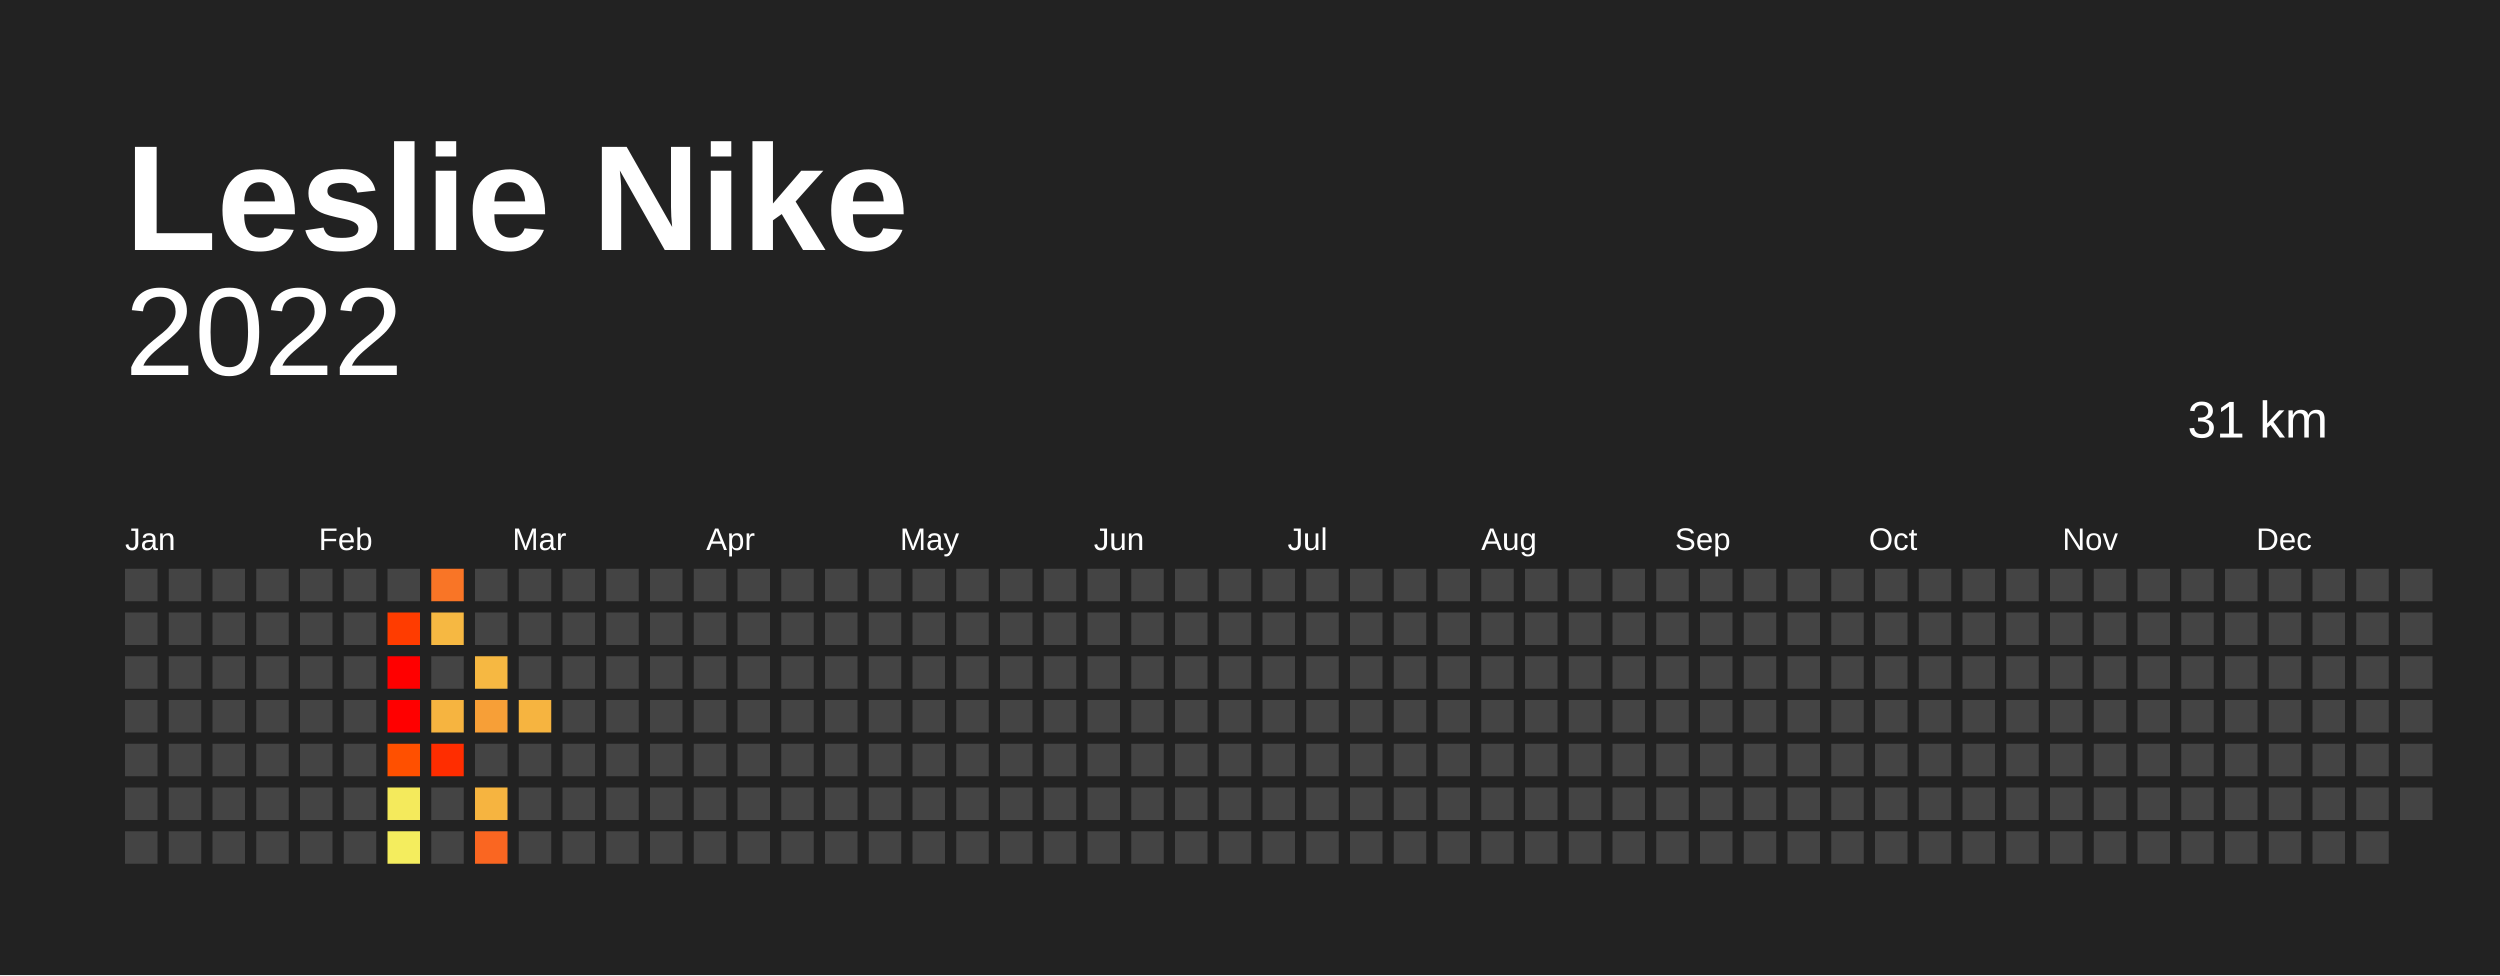
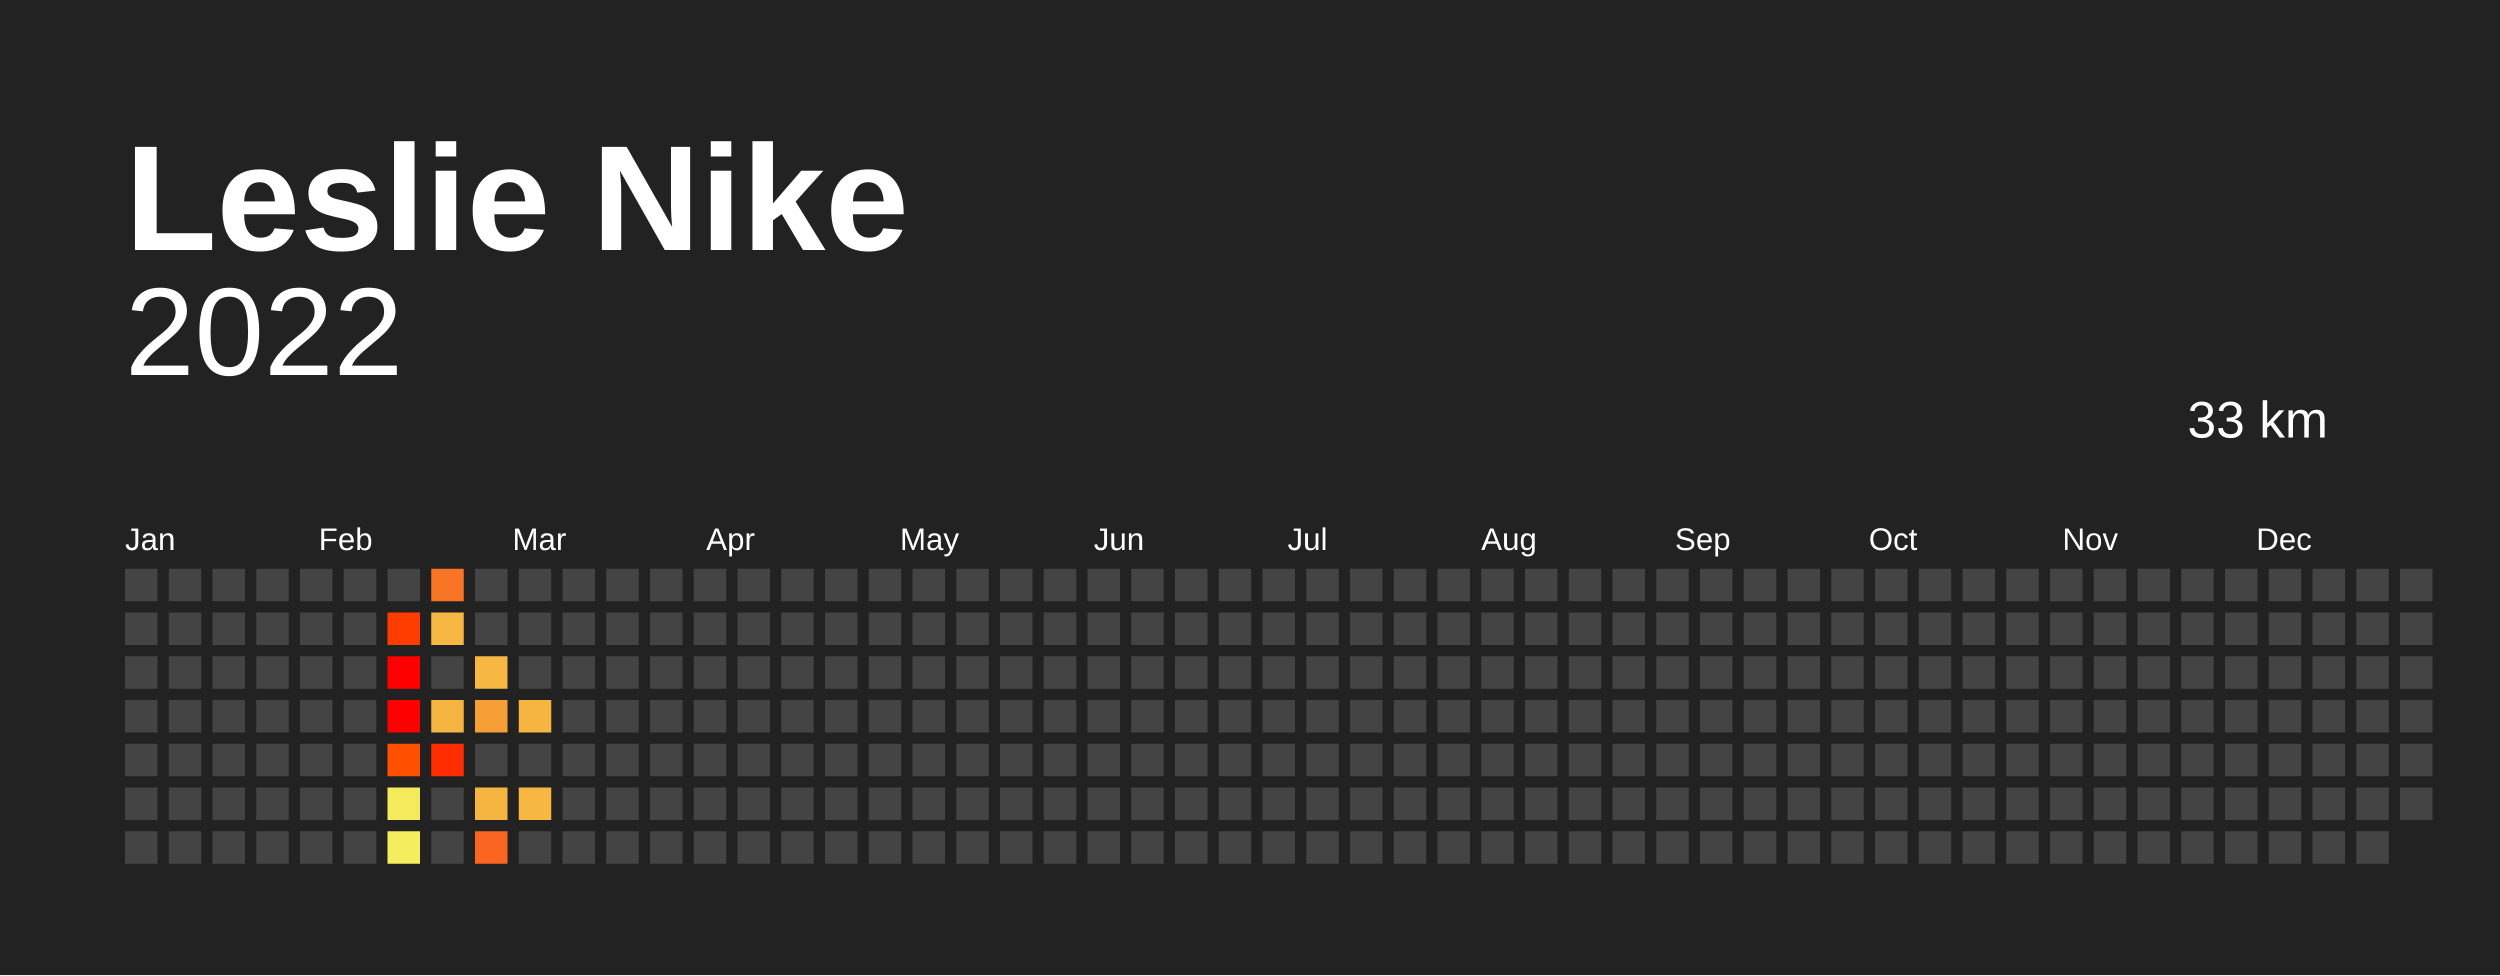
<svg xmlns="http://www.w3.org/2000/svg" baseProfile="full" height="78mm" version="1.1" viewBox="0,0,200,78" width="200mm">
  <defs />
  <rect fill="#222222" height="78" width="200" x="0" y="0" />
  <text fill="#FFFFFF" style="font-size:12px; font-family:Arial; font-weight:bold;" x="10" y="20">Leslie Nike</text>
  <text alignment-baseline="hanging" fill="#FFFFFF" style="font-size:10.0px; font-family:Arial;" x="10" y="30">2022</text>
-   <text alignment-baseline="hanging" fill="#FFFFFF" style="font-size:4.125px; font-family:Arial;" x="175" y="35">31 km</text>
+   <text alignment-baseline="hanging" fill="#FFFFFF" style="font-size:4.125px; font-family:Arial;" x="175" y="35">33 km</text>
  <text fill="#FFFFFF" style="font-size:2.5px; font-family:Arial" x="10.0" y="44">Jan</text>
  <text fill="#FFFFFF" style="font-size:2.5px; font-family:Arial" x="25.5" y="44">Feb</text>
  <text fill="#FFFFFF" style="font-size:2.5px; font-family:Arial" x="41.0" y="44">Mar</text>
  <text fill="#FFFFFF" style="font-size:2.5px; font-family:Arial" x="56.5" y="44">Apr</text>
  <text fill="#FFFFFF" style="font-size:2.5px; font-family:Arial" x="72.0" y="44">May</text>
  <text fill="#FFFFFF" style="font-size:2.5px; font-family:Arial" x="87.5" y="44">Jun</text>
  <text fill="#FFFFFF" style="font-size:2.5px; font-family:Arial" x="103.0" y="44">Jul</text>
  <text fill="#FFFFFF" style="font-size:2.5px; font-family:Arial" x="118.5" y="44">Aug</text>
  <text fill="#FFFFFF" style="font-size:2.5px; font-family:Arial" x="134.0" y="44">Sep</text>
  <text fill="#FFFFFF" style="font-size:2.5px; font-family:Arial" x="149.5" y="44">Oct</text>
  <text fill="#FFFFFF" style="font-size:2.5px; font-family:Arial" x="165.0" y="44">Nov</text>
  <text fill="#FFFFFF" style="font-size:2.5px; font-family:Arial" x="180.5" y="44">Dec</text>
  <rect fill="#444444" height="2.6" width="2.6" x="10.0" y="45.5" />
  <rect fill="#444444" height="2.6" width="2.6" x="10.0" y="49.0" />
  <rect fill="#444444" height="2.6" width="2.6" x="10.0" y="52.5" />
  <rect fill="#444444" height="2.6" width="2.6" x="10.0" y="56.0" />
  <rect fill="#444444" height="2.6" width="2.6" x="10.0" y="59.5" />
  <rect fill="#444444" height="2.6" width="2.6" x="10.0" y="63.0" />
  <rect fill="#444444" height="2.6" width="2.6" x="10.0" y="66.5" />
  <rect fill="#444444" height="2.6" width="2.6" x="13.5" y="45.5" />
  <rect fill="#444444" height="2.6" width="2.6" x="13.5" y="49.0" />
  <rect fill="#444444" height="2.6" width="2.6" x="13.5" y="52.5" />
  <rect fill="#444444" height="2.6" width="2.6" x="13.5" y="56.0" />
  <rect fill="#444444" height="2.6" width="2.6" x="13.5" y="59.5" />
  <rect fill="#444444" height="2.6" width="2.6" x="13.5" y="63.0" />
  <rect fill="#444444" height="2.6" width="2.6" x="13.5" y="66.5" />
  <rect fill="#444444" height="2.6" width="2.6" x="17.0" y="45.5" />
  <rect fill="#444444" height="2.6" width="2.6" x="17.0" y="49.0" />
  <rect fill="#444444" height="2.6" width="2.6" x="17.0" y="52.5" />
  <rect fill="#444444" height="2.6" width="2.6" x="17.0" y="56.0" />
  <rect fill="#444444" height="2.6" width="2.6" x="17.0" y="59.5" />
  <rect fill="#444444" height="2.6" width="2.6" x="17.0" y="63.0" />
  <rect fill="#444444" height="2.6" width="2.6" x="17.0" y="66.5" />
  <rect fill="#444444" height="2.6" width="2.6" x="20.5" y="45.5" />
  <rect fill="#444444" height="2.6" width="2.6" x="20.5" y="49.0" />
  <rect fill="#444444" height="2.6" width="2.6" x="20.5" y="52.5" />
  <rect fill="#444444" height="2.6" width="2.6" x="20.5" y="56.0" />
  <rect fill="#444444" height="2.6" width="2.6" x="20.5" y="59.5" />
  <rect fill="#444444" height="2.6" width="2.6" x="20.5" y="63.0" />
  <rect fill="#444444" height="2.6" width="2.6" x="20.5" y="66.5" />
  <rect fill="#444444" height="2.6" width="2.6" x="24.0" y="45.5" />
  <rect fill="#444444" height="2.6" width="2.6" x="24.0" y="49.0" />
  <rect fill="#444444" height="2.6" width="2.6" x="24.0" y="52.5" />
  <rect fill="#444444" height="2.6" width="2.6" x="24.0" y="56.0" />
  <rect fill="#444444" height="2.6" width="2.6" x="24.0" y="59.5" />
  <rect fill="#444444" height="2.6" width="2.6" x="24.0" y="63.0" />
  <rect fill="#444444" height="2.6" width="2.6" x="24.0" y="66.5" />
  <rect fill="#444444" height="2.6" width="2.6" x="27.5" y="45.5" />
  <rect fill="#444444" height="2.6" width="2.6" x="27.5" y="49.0" />
  <rect fill="#444444" height="2.6" width="2.6" x="27.5" y="52.5" />
  <rect fill="#444444" height="2.6" width="2.6" x="27.5" y="56.0" />
  <rect fill="#444444" height="2.6" width="2.6" x="27.5" y="59.5" />
  <rect fill="#444444" height="2.6" width="2.6" x="27.5" y="63.0" />
  <rect fill="#444444" height="2.6" width="2.6" x="27.5" y="66.5" />
  <rect fill="#444444" height="2.6" width="2.6" x="31.0" y="45.5" />
  <rect fill="#ff3c00" height="2.6" width="2.6" x="31.0" y="49.0" />
  <rect fill="red" height="2.6" width="2.6" x="31.0" y="52.5" />
  <rect fill="red" height="2.6" width="2.6" x="31.0" y="56.0" />
  <rect fill="#ff5000" height="2.6" width="2.6" x="31.0" y="59.5" />
  <rect fill="#f4ea5c" height="2.6" width="2.6" x="31.0" y="63.0" />
  <rect fill="#f4ed5e" height="2.6" width="2.6" x="31.0" y="66.5" />
  <rect fill="#f97526" height="2.6" width="2.6" x="34.5" y="45.5" />
  <rect fill="#f6b842" height="2.6" width="2.6" x="34.5" y="49.0" />
  <rect fill="#444444" height="2.6" width="2.6" x="34.5" y="52.5" />
  <rect fill="#f6b440" height="2.6" width="2.6" x="34.5" y="56.0" />
  <rect fill="#ff2d00" height="2.6" width="2.6" x="34.5" y="59.5" />
  <rect fill="#444444" height="2.6" width="2.6" x="34.5" y="63.0" />
  <rect fill="#444444" height="2.6" width="2.6" x="34.5" y="66.5" />
  <rect fill="#444444" height="2.6" width="2.6" x="38.0" y="45.5" />
  <rect fill="#444444" height="2.6" width="2.6" x="38.0" y="49.0" />
  <rect fill="#f6b842" height="2.6" width="2.6" x="38.0" y="52.5" />
  <rect fill="#f79f37" height="2.6" width="2.6" x="38.0" y="56.0" />
  <rect fill="#444444" height="2.6" width="2.6" x="38.0" y="59.5" />
  <rect fill="#f6b440" height="2.6" width="2.6" x="38.0" y="63.0" />
  <rect fill="#fa6621" height="2.6" width="2.6" x="38.0" y="66.5" />
  <rect fill="#444444" height="2.6" width="2.6" x="41.5" y="45.5" />
  <rect fill="#444444" height="2.6" width="2.6" x="41.5" y="49.0" />
  <rect fill="#444444" height="2.6" width="2.6" x="41.5" y="52.5" />
  <rect fill="#f6b440" height="2.6" width="2.6" x="41.5" y="56.0" />
  <rect fill="#444444" height="2.6" width="2.6" x="41.5" y="59.5" />
-   <rect fill="#444444" height="2.6" width="2.6" x="41.5" y="63.0" />
+   <rect fill="#f6b842" height="2.6" width="2.6" x="41.5" y="63.0" />
  <rect fill="#444444" height="2.6" width="2.6" x="41.5" y="66.5" />
  <rect fill="#444444" height="2.6" width="2.6" x="45.0" y="45.5" />
  <rect fill="#444444" height="2.6" width="2.6" x="45.0" y="49.0" />
  <rect fill="#444444" height="2.6" width="2.6" x="45.0" y="52.5" />
  <rect fill="#444444" height="2.6" width="2.6" x="45.0" y="56.0" />
  <rect fill="#444444" height="2.6" width="2.6" x="45.0" y="59.5" />
  <rect fill="#444444" height="2.6" width="2.6" x="45.0" y="63.0" />
  <rect fill="#444444" height="2.6" width="2.6" x="45.0" y="66.5" />
  <rect fill="#444444" height="2.6" width="2.6" x="48.5" y="45.5" />
  <rect fill="#444444" height="2.6" width="2.6" x="48.5" y="49.0" />
  <rect fill="#444444" height="2.6" width="2.6" x="48.5" y="52.5" />
  <rect fill="#444444" height="2.6" width="2.6" x="48.5" y="56.0" />
  <rect fill="#444444" height="2.6" width="2.6" x="48.5" y="59.5" />
  <rect fill="#444444" height="2.6" width="2.6" x="48.5" y="63.0" />
  <rect fill="#444444" height="2.6" width="2.6" x="48.5" y="66.5" />
  <rect fill="#444444" height="2.6" width="2.6" x="52.0" y="45.5" />
  <rect fill="#444444" height="2.6" width="2.6" x="52.0" y="49.0" />
  <rect fill="#444444" height="2.6" width="2.6" x="52.0" y="52.5" />
  <rect fill="#444444" height="2.6" width="2.6" x="52.0" y="56.0" />
  <rect fill="#444444" height="2.6" width="2.6" x="52.0" y="59.5" />
  <rect fill="#444444" height="2.6" width="2.6" x="52.0" y="63.0" />
  <rect fill="#444444" height="2.6" width="2.6" x="52.0" y="66.5" />
  <rect fill="#444444" height="2.6" width="2.6" x="55.5" y="45.5" />
  <rect fill="#444444" height="2.6" width="2.6" x="55.5" y="49.0" />
  <rect fill="#444444" height="2.6" width="2.6" x="55.5" y="52.5" />
  <rect fill="#444444" height="2.6" width="2.6" x="55.5" y="56.0" />
  <rect fill="#444444" height="2.6" width="2.6" x="55.5" y="59.5" />
  <rect fill="#444444" height="2.6" width="2.6" x="55.5" y="63.0" />
  <rect fill="#444444" height="2.6" width="2.6" x="55.5" y="66.5" />
  <rect fill="#444444" height="2.6" width="2.6" x="59.0" y="45.5" />
  <rect fill="#444444" height="2.6" width="2.6" x="59.0" y="49.0" />
  <rect fill="#444444" height="2.6" width="2.6" x="59.0" y="52.5" />
  <rect fill="#444444" height="2.6" width="2.6" x="59.0" y="56.0" />
  <rect fill="#444444" height="2.6" width="2.6" x="59.0" y="59.5" />
  <rect fill="#444444" height="2.6" width="2.6" x="59.0" y="63.0" />
  <rect fill="#444444" height="2.6" width="2.6" x="59.0" y="66.5" />
  <rect fill="#444444" height="2.6" width="2.6" x="62.5" y="45.5" />
  <rect fill="#444444" height="2.6" width="2.6" x="62.5" y="49.0" />
  <rect fill="#444444" height="2.6" width="2.6" x="62.5" y="52.5" />
  <rect fill="#444444" height="2.6" width="2.6" x="62.5" y="56.0" />
  <rect fill="#444444" height="2.6" width="2.6" x="62.5" y="59.5" />
  <rect fill="#444444" height="2.6" width="2.6" x="62.5" y="63.0" />
  <rect fill="#444444" height="2.6" width="2.6" x="62.5" y="66.5" />
  <rect fill="#444444" height="2.6" width="2.6" x="66.0" y="45.5" />
  <rect fill="#444444" height="2.6" width="2.6" x="66.0" y="49.0" />
  <rect fill="#444444" height="2.6" width="2.6" x="66.0" y="52.5" />
  <rect fill="#444444" height="2.6" width="2.6" x="66.0" y="56.0" />
  <rect fill="#444444" height="2.6" width="2.6" x="66.0" y="59.5" />
  <rect fill="#444444" height="2.6" width="2.6" x="66.0" y="63.0" />
  <rect fill="#444444" height="2.6" width="2.6" x="66.0" y="66.5" />
  <rect fill="#444444" height="2.6" width="2.6" x="69.5" y="45.5" />
  <rect fill="#444444" height="2.6" width="2.6" x="69.5" y="49.0" />
  <rect fill="#444444" height="2.6" width="2.6" x="69.5" y="52.5" />
  <rect fill="#444444" height="2.6" width="2.6" x="69.5" y="56.0" />
  <rect fill="#444444" height="2.6" width="2.6" x="69.5" y="59.5" />
  <rect fill="#444444" height="2.6" width="2.6" x="69.5" y="63.0" />
  <rect fill="#444444" height="2.6" width="2.6" x="69.5" y="66.5" />
  <rect fill="#444444" height="2.6" width="2.6" x="73.0" y="45.5" />
  <rect fill="#444444" height="2.6" width="2.6" x="73.0" y="49.0" />
  <rect fill="#444444" height="2.6" width="2.6" x="73.0" y="52.5" />
  <rect fill="#444444" height="2.6" width="2.6" x="73.0" y="56.0" />
  <rect fill="#444444" height="2.6" width="2.6" x="73.0" y="59.5" />
  <rect fill="#444444" height="2.6" width="2.6" x="73.0" y="63.0" />
  <rect fill="#444444" height="2.6" width="2.6" x="73.0" y="66.5" />
  <rect fill="#444444" height="2.6" width="2.6" x="76.5" y="45.5" />
  <rect fill="#444444" height="2.6" width="2.6" x="76.5" y="49.0" />
  <rect fill="#444444" height="2.6" width="2.6" x="76.5" y="52.5" />
  <rect fill="#444444" height="2.6" width="2.6" x="76.5" y="56.0" />
  <rect fill="#444444" height="2.6" width="2.6" x="76.5" y="59.5" />
  <rect fill="#444444" height="2.6" width="2.6" x="76.5" y="63.0" />
  <rect fill="#444444" height="2.6" width="2.6" x="76.5" y="66.5" />
  <rect fill="#444444" height="2.6" width="2.6" x="80.0" y="45.5" />
  <rect fill="#444444" height="2.6" width="2.6" x="80.0" y="49.0" />
  <rect fill="#444444" height="2.6" width="2.6" x="80.0" y="52.5" />
  <rect fill="#444444" height="2.6" width="2.6" x="80.0" y="56.0" />
  <rect fill="#444444" height="2.6" width="2.6" x="80.0" y="59.5" />
  <rect fill="#444444" height="2.6" width="2.6" x="80.0" y="63.0" />
  <rect fill="#444444" height="2.6" width="2.6" x="80.0" y="66.5" />
  <rect fill="#444444" height="2.6" width="2.6" x="83.5" y="45.5" />
  <rect fill="#444444" height="2.6" width="2.6" x="83.5" y="49.0" />
  <rect fill="#444444" height="2.6" width="2.6" x="83.5" y="52.5" />
  <rect fill="#444444" height="2.6" width="2.6" x="83.5" y="56.0" />
  <rect fill="#444444" height="2.6" width="2.6" x="83.5" y="59.5" />
  <rect fill="#444444" height="2.6" width="2.6" x="83.5" y="63.0" />
  <rect fill="#444444" height="2.6" width="2.6" x="83.5" y="66.5" />
  <rect fill="#444444" height="2.6" width="2.6" x="87.0" y="45.5" />
  <rect fill="#444444" height="2.6" width="2.6" x="87.0" y="49.0" />
  <rect fill="#444444" height="2.6" width="2.6" x="87.0" y="52.5" />
  <rect fill="#444444" height="2.6" width="2.6" x="87.0" y="56.0" />
  <rect fill="#444444" height="2.6" width="2.6" x="87.0" y="59.5" />
  <rect fill="#444444" height="2.6" width="2.6" x="87.0" y="63.0" />
  <rect fill="#444444" height="2.6" width="2.6" x="87.0" y="66.5" />
  <rect fill="#444444" height="2.6" width="2.6" x="90.5" y="45.5" />
  <rect fill="#444444" height="2.6" width="2.6" x="90.5" y="49.0" />
  <rect fill="#444444" height="2.6" width="2.6" x="90.5" y="52.5" />
  <rect fill="#444444" height="2.6" width="2.6" x="90.5" y="56.0" />
  <rect fill="#444444" height="2.6" width="2.6" x="90.5" y="59.5" />
  <rect fill="#444444" height="2.6" width="2.6" x="90.5" y="63.0" />
  <rect fill="#444444" height="2.6" width="2.6" x="90.5" y="66.5" />
  <rect fill="#444444" height="2.6" width="2.6" x="94.0" y="45.5" />
  <rect fill="#444444" height="2.6" width="2.6" x="94.0" y="49.0" />
  <rect fill="#444444" height="2.6" width="2.6" x="94.0" y="52.5" />
  <rect fill="#444444" height="2.6" width="2.6" x="94.0" y="56.0" />
  <rect fill="#444444" height="2.6" width="2.6" x="94.0" y="59.5" />
  <rect fill="#444444" height="2.6" width="2.6" x="94.0" y="63.0" />
  <rect fill="#444444" height="2.6" width="2.6" x="94.0" y="66.5" />
  <rect fill="#444444" height="2.6" width="2.6" x="97.5" y="45.5" />
  <rect fill="#444444" height="2.6" width="2.6" x="97.5" y="49.0" />
  <rect fill="#444444" height="2.6" width="2.6" x="97.5" y="52.5" />
  <rect fill="#444444" height="2.6" width="2.6" x="97.5" y="56.0" />
  <rect fill="#444444" height="2.6" width="2.6" x="97.5" y="59.5" />
  <rect fill="#444444" height="2.6" width="2.6" x="97.5" y="63.0" />
  <rect fill="#444444" height="2.6" width="2.6" x="97.5" y="66.5" />
  <rect fill="#444444" height="2.6" width="2.6" x="101.0" y="45.5" />
  <rect fill="#444444" height="2.6" width="2.6" x="101.0" y="49.0" />
  <rect fill="#444444" height="2.6" width="2.6" x="101.0" y="52.5" />
  <rect fill="#444444" height="2.6" width="2.6" x="101.0" y="56.0" />
  <rect fill="#444444" height="2.6" width="2.6" x="101.0" y="59.5" />
  <rect fill="#444444" height="2.6" width="2.6" x="101.0" y="63.0" />
  <rect fill="#444444" height="2.6" width="2.6" x="101.0" y="66.5" />
  <rect fill="#444444" height="2.6" width="2.6" x="104.5" y="45.5" />
  <rect fill="#444444" height="2.6" width="2.6" x="104.5" y="49.0" />
  <rect fill="#444444" height="2.6" width="2.6" x="104.5" y="52.5" />
  <rect fill="#444444" height="2.6" width="2.6" x="104.5" y="56.0" />
  <rect fill="#444444" height="2.6" width="2.6" x="104.5" y="59.5" />
  <rect fill="#444444" height="2.6" width="2.6" x="104.5" y="63.0" />
  <rect fill="#444444" height="2.6" width="2.6" x="104.5" y="66.5" />
  <rect fill="#444444" height="2.6" width="2.6" x="108.0" y="45.5" />
  <rect fill="#444444" height="2.6" width="2.6" x="108.0" y="49.0" />
  <rect fill="#444444" height="2.6" width="2.6" x="108.0" y="52.5" />
  <rect fill="#444444" height="2.6" width="2.6" x="108.0" y="56.0" />
  <rect fill="#444444" height="2.6" width="2.6" x="108.0" y="59.5" />
  <rect fill="#444444" height="2.6" width="2.6" x="108.0" y="63.0" />
  <rect fill="#444444" height="2.6" width="2.6" x="108.0" y="66.5" />
  <rect fill="#444444" height="2.6" width="2.6" x="111.5" y="45.5" />
  <rect fill="#444444" height="2.6" width="2.6" x="111.5" y="49.0" />
  <rect fill="#444444" height="2.6" width="2.6" x="111.5" y="52.5" />
  <rect fill="#444444" height="2.6" width="2.6" x="111.5" y="56.0" />
  <rect fill="#444444" height="2.6" width="2.6" x="111.5" y="59.5" />
  <rect fill="#444444" height="2.6" width="2.6" x="111.5" y="63.0" />
  <rect fill="#444444" height="2.6" width="2.6" x="111.5" y="66.5" />
  <rect fill="#444444" height="2.6" width="2.6" x="115.0" y="45.5" />
  <rect fill="#444444" height="2.6" width="2.6" x="115.0" y="49.0" />
  <rect fill="#444444" height="2.6" width="2.6" x="115.0" y="52.5" />
  <rect fill="#444444" height="2.6" width="2.6" x="115.0" y="56.0" />
  <rect fill="#444444" height="2.6" width="2.6" x="115.0" y="59.5" />
  <rect fill="#444444" height="2.6" width="2.6" x="115.0" y="63.0" />
  <rect fill="#444444" height="2.6" width="2.6" x="115.0" y="66.5" />
  <rect fill="#444444" height="2.6" width="2.6" x="118.5" y="45.5" />
  <rect fill="#444444" height="2.6" width="2.6" x="118.5" y="49.0" />
  <rect fill="#444444" height="2.6" width="2.6" x="118.5" y="52.5" />
  <rect fill="#444444" height="2.6" width="2.6" x="118.5" y="56.0" />
  <rect fill="#444444" height="2.6" width="2.6" x="118.5" y="59.5" />
  <rect fill="#444444" height="2.6" width="2.6" x="118.5" y="63.0" />
  <rect fill="#444444" height="2.6" width="2.6" x="118.5" y="66.5" />
  <rect fill="#444444" height="2.6" width="2.6" x="122.0" y="45.5" />
  <rect fill="#444444" height="2.6" width="2.6" x="122.0" y="49.0" />
  <rect fill="#444444" height="2.6" width="2.6" x="122.0" y="52.5" />
  <rect fill="#444444" height="2.6" width="2.6" x="122.0" y="56.0" />
  <rect fill="#444444" height="2.6" width="2.6" x="122.0" y="59.5" />
  <rect fill="#444444" height="2.6" width="2.6" x="122.0" y="63.0" />
  <rect fill="#444444" height="2.6" width="2.6" x="122.0" y="66.5" />
  <rect fill="#444444" height="2.6" width="2.6" x="125.5" y="45.5" />
  <rect fill="#444444" height="2.6" width="2.6" x="125.5" y="49.0" />
  <rect fill="#444444" height="2.6" width="2.6" x="125.5" y="52.5" />
  <rect fill="#444444" height="2.6" width="2.6" x="125.5" y="56.0" />
  <rect fill="#444444" height="2.6" width="2.6" x="125.5" y="59.5" />
  <rect fill="#444444" height="2.6" width="2.6" x="125.5" y="63.0" />
  <rect fill="#444444" height="2.6" width="2.6" x="125.5" y="66.5" />
  <rect fill="#444444" height="2.6" width="2.6" x="129.0" y="45.5" />
  <rect fill="#444444" height="2.6" width="2.6" x="129.0" y="49.0" />
  <rect fill="#444444" height="2.6" width="2.6" x="129.0" y="52.5" />
  <rect fill="#444444" height="2.6" width="2.6" x="129.0" y="56.0" />
  <rect fill="#444444" height="2.6" width="2.6" x="129.0" y="59.5" />
  <rect fill="#444444" height="2.6" width="2.6" x="129.0" y="63.0" />
  <rect fill="#444444" height="2.6" width="2.6" x="129.0" y="66.5" />
  <rect fill="#444444" height="2.6" width="2.6" x="132.5" y="45.5" />
  <rect fill="#444444" height="2.6" width="2.6" x="132.5" y="49.0" />
  <rect fill="#444444" height="2.6" width="2.6" x="132.5" y="52.5" />
  <rect fill="#444444" height="2.6" width="2.6" x="132.5" y="56.0" />
  <rect fill="#444444" height="2.6" width="2.6" x="132.5" y="59.5" />
  <rect fill="#444444" height="2.6" width="2.6" x="132.5" y="63.0" />
  <rect fill="#444444" height="2.6" width="2.6" x="132.5" y="66.5" />
  <rect fill="#444444" height="2.6" width="2.6" x="136.0" y="45.5" />
  <rect fill="#444444" height="2.6" width="2.6" x="136.0" y="49.0" />
  <rect fill="#444444" height="2.6" width="2.6" x="136.0" y="52.5" />
  <rect fill="#444444" height="2.6" width="2.6" x="136.0" y="56.0" />
  <rect fill="#444444" height="2.6" width="2.6" x="136.0" y="59.5" />
  <rect fill="#444444" height="2.6" width="2.6" x="136.0" y="63.0" />
  <rect fill="#444444" height="2.6" width="2.6" x="136.0" y="66.5" />
  <rect fill="#444444" height="2.6" width="2.6" x="139.5" y="45.5" />
  <rect fill="#444444" height="2.6" width="2.6" x="139.5" y="49.0" />
  <rect fill="#444444" height="2.6" width="2.6" x="139.5" y="52.5" />
  <rect fill="#444444" height="2.6" width="2.6" x="139.5" y="56.0" />
  <rect fill="#444444" height="2.6" width="2.6" x="139.5" y="59.5" />
  <rect fill="#444444" height="2.6" width="2.6" x="139.5" y="63.0" />
  <rect fill="#444444" height="2.6" width="2.6" x="139.5" y="66.5" />
  <rect fill="#444444" height="2.6" width="2.6" x="143.0" y="45.5" />
  <rect fill="#444444" height="2.6" width="2.6" x="143.0" y="49.0" />
  <rect fill="#444444" height="2.6" width="2.6" x="143.0" y="52.5" />
  <rect fill="#444444" height="2.6" width="2.6" x="143.0" y="56.0" />
  <rect fill="#444444" height="2.6" width="2.6" x="143.0" y="59.5" />
  <rect fill="#444444" height="2.6" width="2.6" x="143.0" y="63.0" />
  <rect fill="#444444" height="2.6" width="2.6" x="143.0" y="66.5" />
  <rect fill="#444444" height="2.6" width="2.6" x="146.5" y="45.5" />
  <rect fill="#444444" height="2.6" width="2.6" x="146.5" y="49.0" />
  <rect fill="#444444" height="2.6" width="2.6" x="146.5" y="52.5" />
  <rect fill="#444444" height="2.6" width="2.6" x="146.5" y="56.0" />
  <rect fill="#444444" height="2.6" width="2.6" x="146.5" y="59.5" />
  <rect fill="#444444" height="2.6" width="2.6" x="146.5" y="63.0" />
  <rect fill="#444444" height="2.6" width="2.6" x="146.5" y="66.5" />
  <rect fill="#444444" height="2.6" width="2.6" x="150.0" y="45.5" />
  <rect fill="#444444" height="2.6" width="2.6" x="150.0" y="49.0" />
  <rect fill="#444444" height="2.6" width="2.6" x="150.0" y="52.5" />
  <rect fill="#444444" height="2.6" width="2.6" x="150.0" y="56.0" />
  <rect fill="#444444" height="2.6" width="2.6" x="150.0" y="59.5" />
  <rect fill="#444444" height="2.6" width="2.6" x="150.0" y="63.0" />
  <rect fill="#444444" height="2.6" width="2.6" x="150.0" y="66.5" />
  <rect fill="#444444" height="2.6" width="2.6" x="153.5" y="45.5" />
  <rect fill="#444444" height="2.6" width="2.6" x="153.5" y="49.0" />
  <rect fill="#444444" height="2.6" width="2.6" x="153.5" y="52.5" />
  <rect fill="#444444" height="2.6" width="2.6" x="153.5" y="56.0" />
  <rect fill="#444444" height="2.6" width="2.6" x="153.5" y="59.5" />
  <rect fill="#444444" height="2.6" width="2.6" x="153.5" y="63.0" />
  <rect fill="#444444" height="2.6" width="2.6" x="153.5" y="66.5" />
  <rect fill="#444444" height="2.6" width="2.6" x="157.0" y="45.5" />
  <rect fill="#444444" height="2.6" width="2.6" x="157.0" y="49.0" />
  <rect fill="#444444" height="2.6" width="2.6" x="157.0" y="52.5" />
  <rect fill="#444444" height="2.6" width="2.6" x="157.0" y="56.0" />
  <rect fill="#444444" height="2.6" width="2.6" x="157.0" y="59.5" />
  <rect fill="#444444" height="2.6" width="2.6" x="157.0" y="63.0" />
  <rect fill="#444444" height="2.6" width="2.6" x="157.0" y="66.5" />
  <rect fill="#444444" height="2.6" width="2.6" x="160.5" y="45.5" />
  <rect fill="#444444" height="2.6" width="2.6" x="160.5" y="49.0" />
  <rect fill="#444444" height="2.6" width="2.6" x="160.5" y="52.5" />
  <rect fill="#444444" height="2.6" width="2.6" x="160.5" y="56.0" />
  <rect fill="#444444" height="2.6" width="2.6" x="160.5" y="59.5" />
  <rect fill="#444444" height="2.6" width="2.6" x="160.5" y="63.0" />
  <rect fill="#444444" height="2.6" width="2.6" x="160.5" y="66.5" />
  <rect fill="#444444" height="2.6" width="2.6" x="164.0" y="45.5" />
  <rect fill="#444444" height="2.6" width="2.6" x="164.0" y="49.0" />
  <rect fill="#444444" height="2.6" width="2.6" x="164.0" y="52.5" />
  <rect fill="#444444" height="2.6" width="2.6" x="164.0" y="56.0" />
  <rect fill="#444444" height="2.6" width="2.6" x="164.0" y="59.5" />
  <rect fill="#444444" height="2.6" width="2.6" x="164.0" y="63.0" />
  <rect fill="#444444" height="2.6" width="2.6" x="164.0" y="66.5" />
  <rect fill="#444444" height="2.6" width="2.6" x="167.5" y="45.5" />
  <rect fill="#444444" height="2.6" width="2.6" x="167.5" y="49.0" />
  <rect fill="#444444" height="2.6" width="2.6" x="167.5" y="52.5" />
  <rect fill="#444444" height="2.6" width="2.6" x="167.5" y="56.0" />
  <rect fill="#444444" height="2.6" width="2.6" x="167.5" y="59.5" />
  <rect fill="#444444" height="2.6" width="2.6" x="167.5" y="63.0" />
  <rect fill="#444444" height="2.6" width="2.6" x="167.5" y="66.5" />
  <rect fill="#444444" height="2.6" width="2.6" x="171.0" y="45.5" />
  <rect fill="#444444" height="2.6" width="2.6" x="171.0" y="49.0" />
  <rect fill="#444444" height="2.6" width="2.6" x="171.0" y="52.5" />
  <rect fill="#444444" height="2.6" width="2.6" x="171.0" y="56.0" />
  <rect fill="#444444" height="2.6" width="2.6" x="171.0" y="59.5" />
  <rect fill="#444444" height="2.6" width="2.6" x="171.0" y="63.0" />
  <rect fill="#444444" height="2.6" width="2.6" x="171.0" y="66.5" />
  <rect fill="#444444" height="2.6" width="2.6" x="174.5" y="45.5" />
  <rect fill="#444444" height="2.6" width="2.6" x="174.5" y="49.0" />
  <rect fill="#444444" height="2.6" width="2.6" x="174.5" y="52.5" />
  <rect fill="#444444" height="2.6" width="2.6" x="174.5" y="56.0" />
  <rect fill="#444444" height="2.6" width="2.6" x="174.5" y="59.5" />
  <rect fill="#444444" height="2.6" width="2.6" x="174.5" y="63.0" />
  <rect fill="#444444" height="2.6" width="2.6" x="174.5" y="66.5" />
  <rect fill="#444444" height="2.6" width="2.6" x="178.0" y="45.5" />
  <rect fill="#444444" height="2.6" width="2.6" x="178.0" y="49.0" />
  <rect fill="#444444" height="2.6" width="2.6" x="178.0" y="52.5" />
  <rect fill="#444444" height="2.6" width="2.6" x="178.0" y="56.0" />
  <rect fill="#444444" height="2.6" width="2.6" x="178.0" y="59.5" />
  <rect fill="#444444" height="2.6" width="2.6" x="178.0" y="63.0" />
  <rect fill="#444444" height="2.6" width="2.6" x="178.0" y="66.5" />
  <rect fill="#444444" height="2.6" width="2.6" x="181.5" y="45.5" />
  <rect fill="#444444" height="2.6" width="2.6" x="181.5" y="49.0" />
  <rect fill="#444444" height="2.6" width="2.6" x="181.5" y="52.5" />
  <rect fill="#444444" height="2.6" width="2.6" x="181.5" y="56.0" />
  <rect fill="#444444" height="2.6" width="2.6" x="181.5" y="59.5" />
  <rect fill="#444444" height="2.6" width="2.6" x="181.5" y="63.0" />
  <rect fill="#444444" height="2.6" width="2.6" x="181.5" y="66.5" />
  <rect fill="#444444" height="2.6" width="2.6" x="185.0" y="45.5" />
  <rect fill="#444444" height="2.6" width="2.6" x="185.0" y="49.0" />
  <rect fill="#444444" height="2.6" width="2.6" x="185.0" y="52.5" />
  <rect fill="#444444" height="2.6" width="2.6" x="185.0" y="56.0" />
  <rect fill="#444444" height="2.6" width="2.6" x="185.0" y="59.5" />
  <rect fill="#444444" height="2.6" width="2.6" x="185.0" y="63.0" />
  <rect fill="#444444" height="2.6" width="2.6" x="185.0" y="66.5" />
  <rect fill="#444444" height="2.6" width="2.6" x="188.5" y="45.5" />
  <rect fill="#444444" height="2.6" width="2.6" x="188.5" y="49.0" />
  <rect fill="#444444" height="2.6" width="2.6" x="188.5" y="52.5" />
  <rect fill="#444444" height="2.6" width="2.6" x="188.5" y="56.0" />
  <rect fill="#444444" height="2.6" width="2.6" x="188.5" y="59.5" />
  <rect fill="#444444" height="2.6" width="2.6" x="188.5" y="63.0" />
  <rect fill="#444444" height="2.6" width="2.6" x="188.5" y="66.5" />
  <rect fill="#444444" height="2.6" width="2.6" x="192.0" y="45.5" />
  <rect fill="#444444" height="2.6" width="2.6" x="192.0" y="49.0" />
  <rect fill="#444444" height="2.6" width="2.6" x="192.0" y="52.5" />
  <rect fill="#444444" height="2.6" width="2.6" x="192.0" y="56.0" />
  <rect fill="#444444" height="2.6" width="2.6" x="192.0" y="59.5" />
  <rect fill="#444444" height="2.6" width="2.6" x="192.0" y="63.0" />
</svg>
